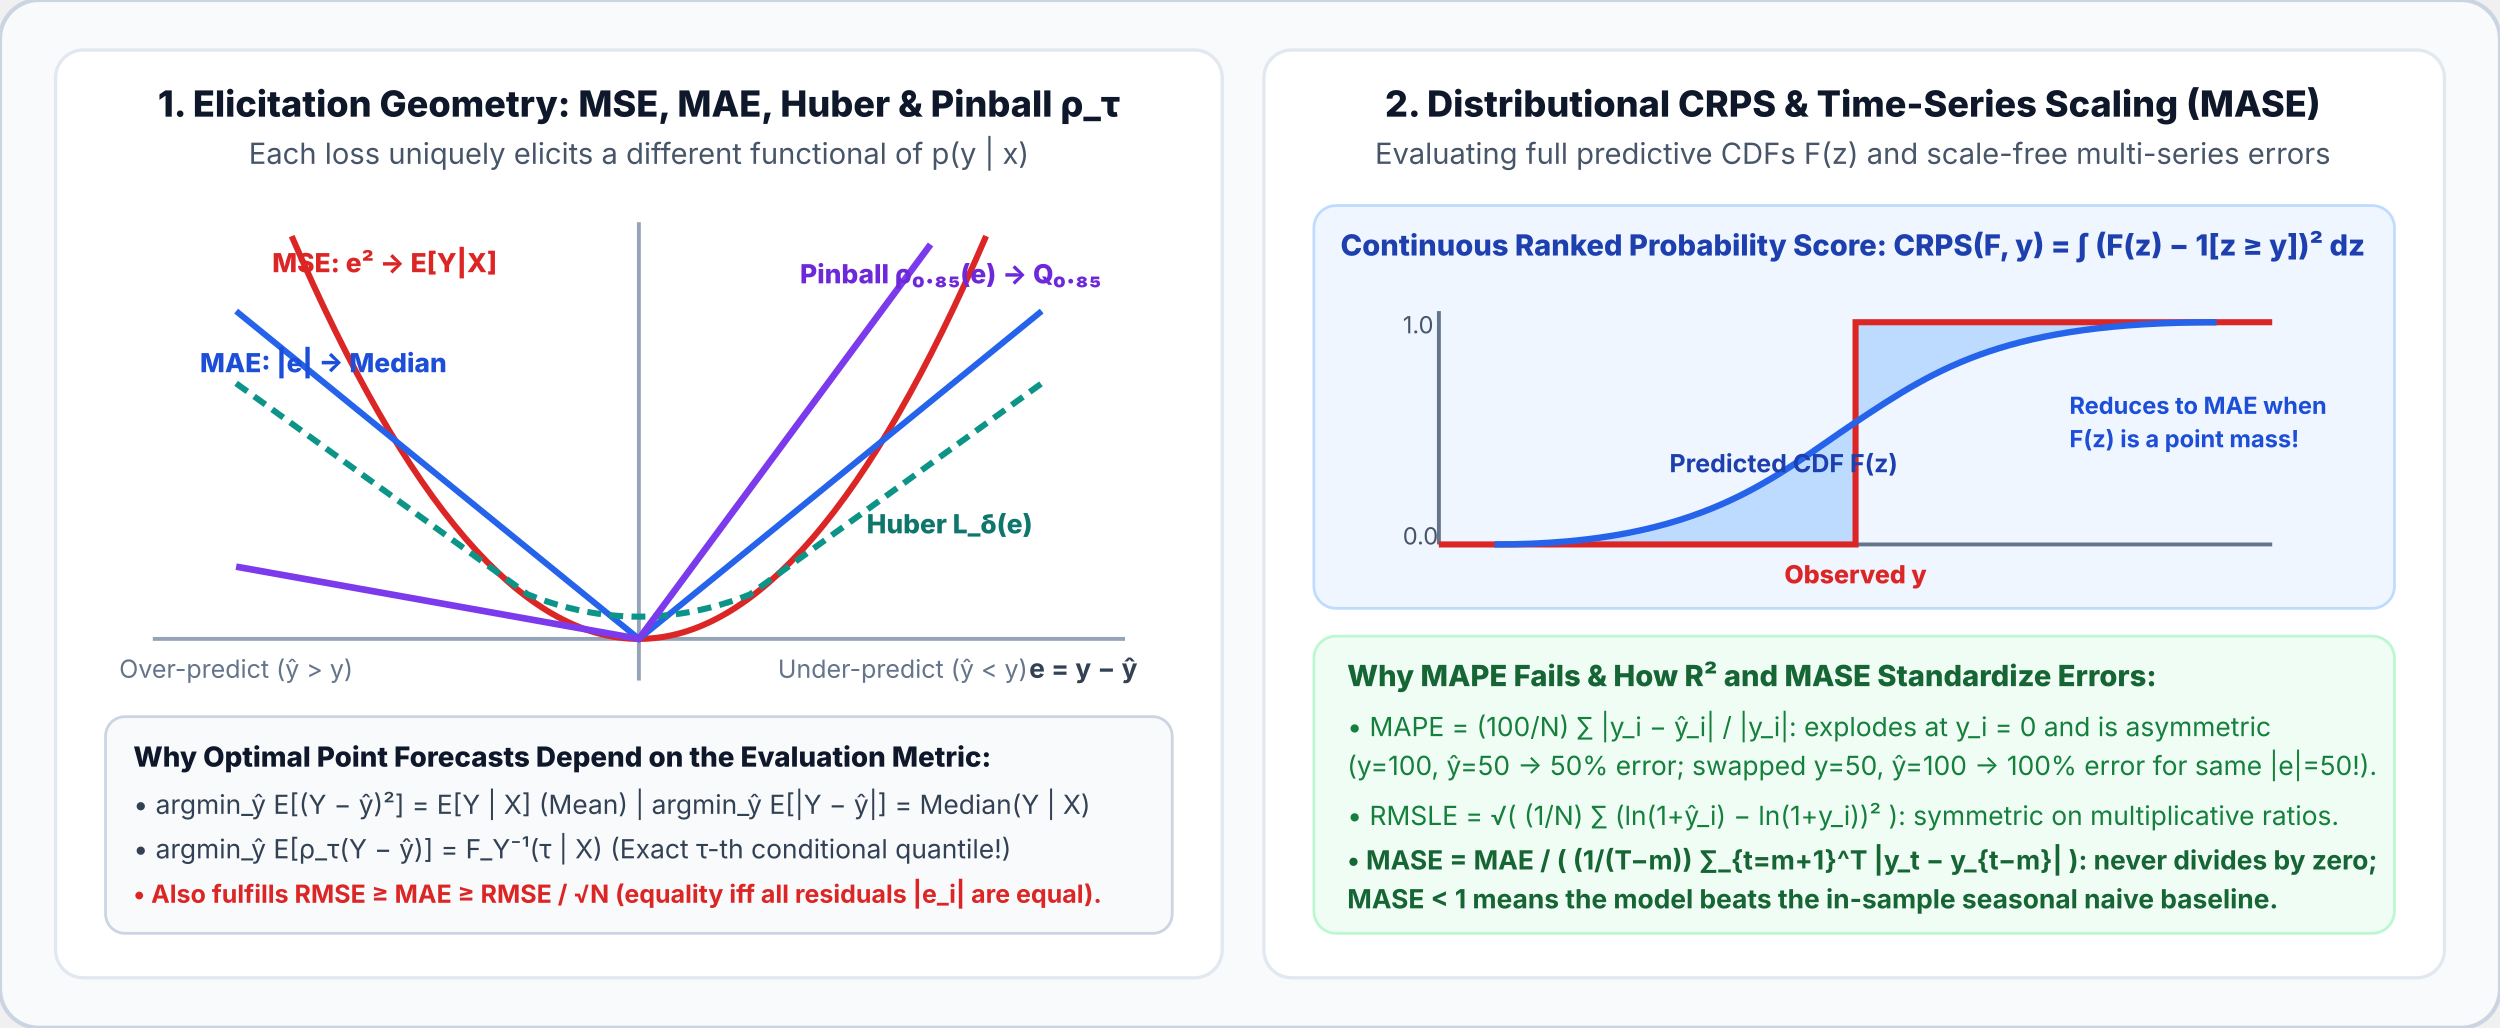
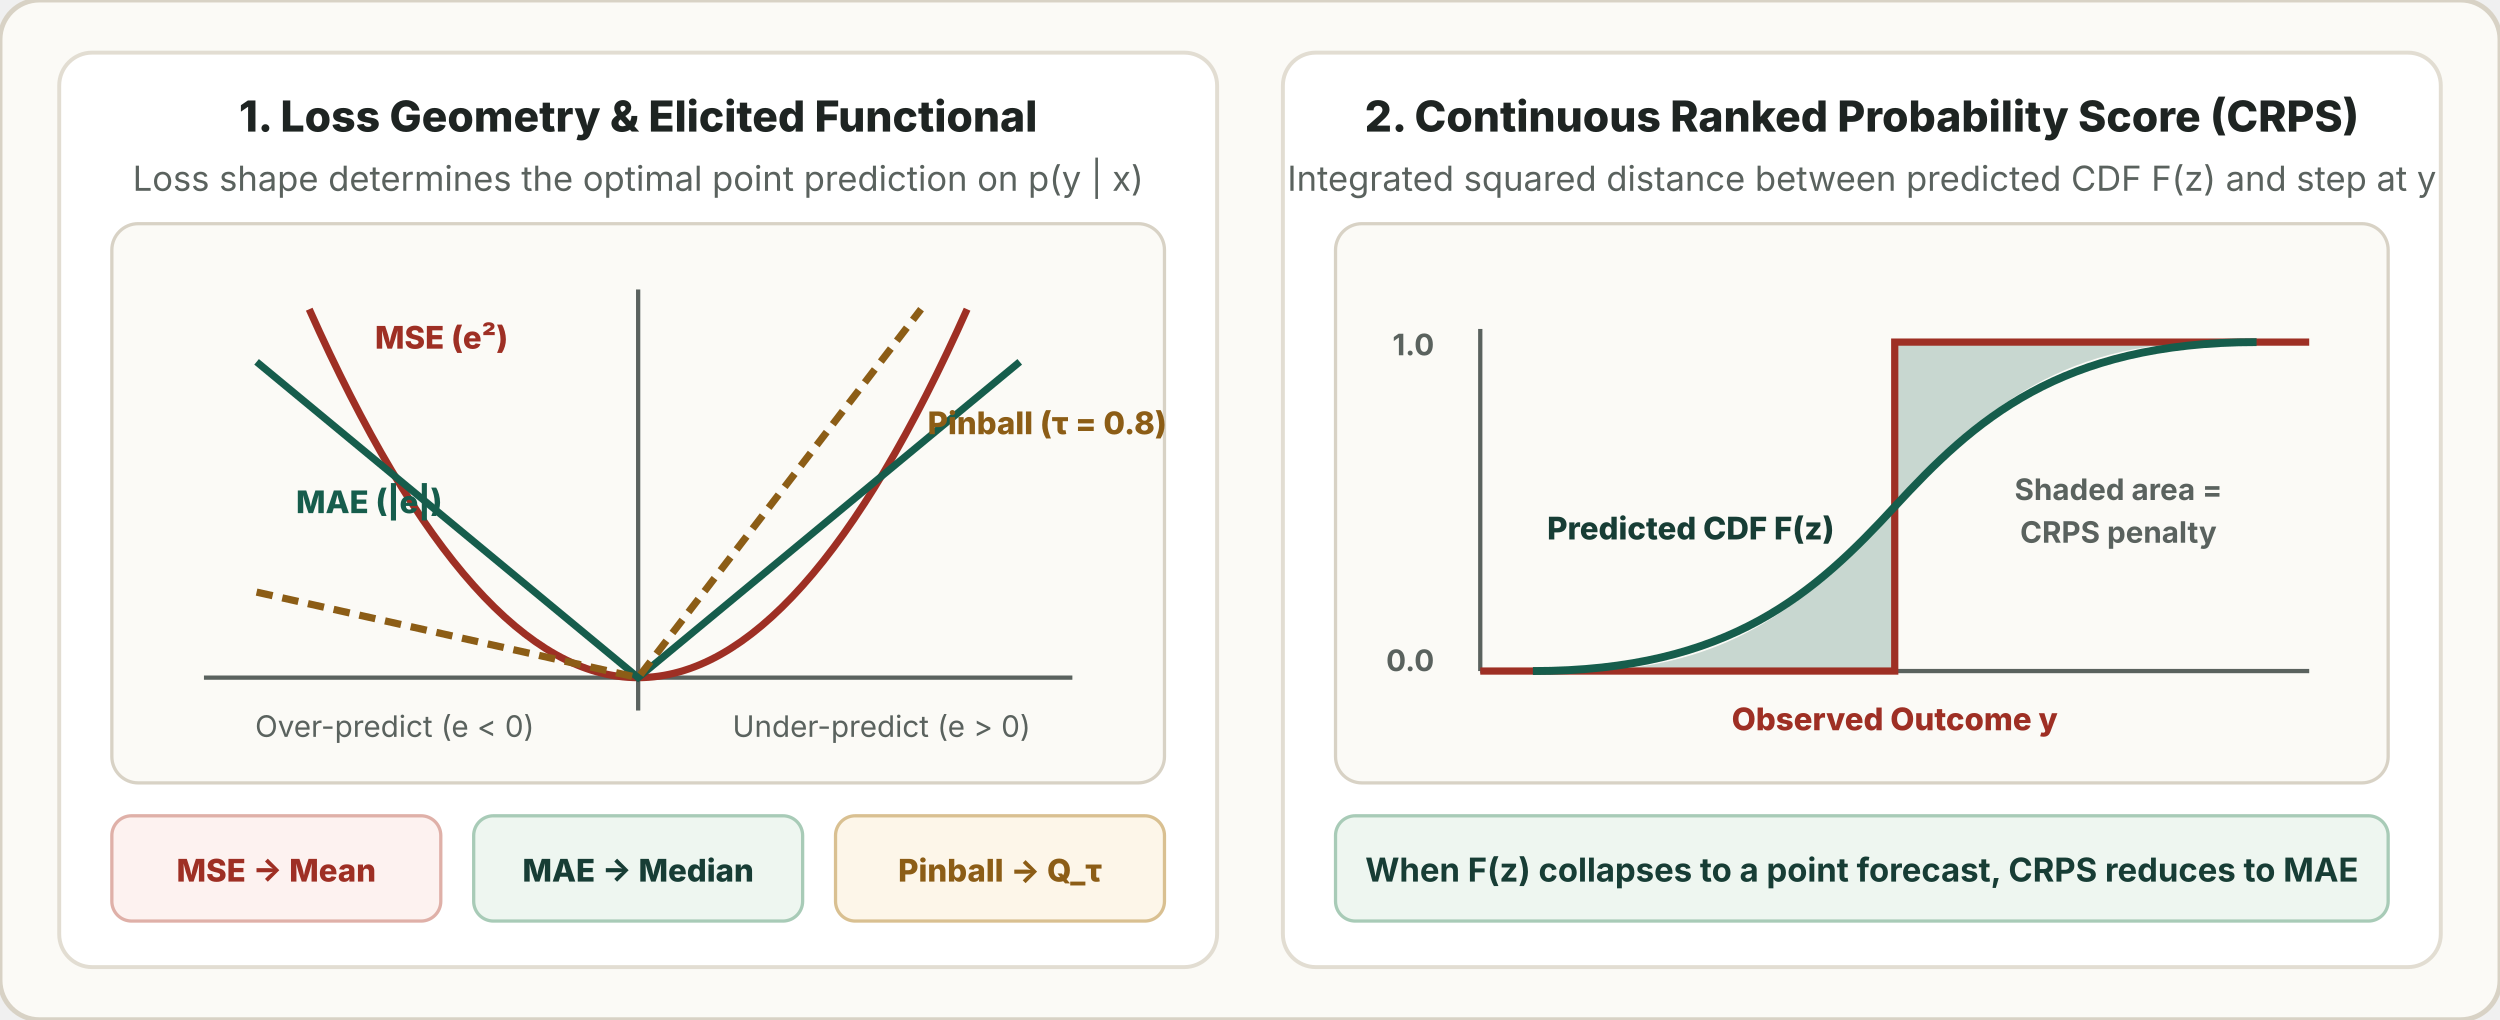
- <svg xmlns="http://www.w3.org/2000/svg" viewBox="0 0 900 370" width="900" height="370" font-family="'Manrope', -apple-system, sans-serif">
-   <rect width="900" height="370" rx="14" fill="#f8fafc" stroke="#cbd5e1" stroke-width="1.5" />
-   <g transform="translate(20, 18)">
-     <rect width="420" height="334" rx="10" fill="#ffffff" stroke="#e2e8f0" stroke-width="1.2" />
-     <text x="210" y="24" text-anchor="middle" font-size="13" font-weight="800" fill="#0f172a">1. Elicitation Geometry: MSE, MAE, Huber &amp; Pinball ρ_τ</text>
-     <text x="210" y="41" text-anchor="middle" font-size="10.5" fill="#475569">Each loss uniquely elicits a different functional of p(y | x)</text>
-     <g transform="translate(210, 212)">
-       <line x1="-175" y1="0" x2="175" y2="0" stroke="#94a3b8" stroke-width="1.4" />
-       <line x1="0" y1="-150" x2="0" y2="15" stroke="#94a3b8" stroke-width="1.4" />
-       <text x="160" y="14" text-anchor="middle" font-size="9.5" font-weight="700" fill="#334155">e = y − ŷ</text>
-       <text x="-145" y="14" text-anchor="middle" font-size="9" fill="#64748b">Over-predict (ŷ &gt; y)</text>
-       <text x="95" y="14" text-anchor="middle" font-size="9" fill="#64748b">Under-predict (ŷ &lt; y)</text>
-       <path d="M -125,-145 Q 0,145 125,-145" fill="none" stroke="#dc2626" stroke-width="2.2" />
-       <text x="-132" y="-132" font-size="9.5" font-weight="800" fill="#dc2626">MSE: e² → E[Y|X]</text>
-       <polyline points="-145,-118 0,0 145,-118" fill="none" stroke="#2563eb" stroke-width="2.2" />
-       <text x="-158" y="-96" font-size="9.5" font-weight="800" fill="#1d4ed8">MAE: |e| → Median</text>
-       <path d="M -145,-92 L -40,-16 Q 0,0 40,-16 L 145,-92" fill="none" stroke="#0d9488" stroke-width="2.2" stroke-dasharray="5,3" />
-       <text x="82" y="-38" font-size="9.5" font-weight="800" fill="#0f766e">Huber L_δ(e)</text>
-       <polyline points="-145,-26 0,0 105,-142" fill="none" stroke="#7c3aed" stroke-width="2.4" />
-       <text x="58" y="-128" font-size="9.5" font-weight="800" fill="#6d28d9">Pinball ρ₀.₈₅(e) → Q₀.₈₅</text>
+ <svg xmlns="http://www.w3.org/2000/svg" viewBox="0 0 760 310" width="760" height="310" font-family="'Manrope', -apple-system, sans-serif">
+   <rect width="760" height="310" rx="12" fill="#fbfaf6" stroke="#d8d2c5" stroke-width="1.5" />
+   <g transform="translate(18, 16)">
+     <rect width="352" height="278" rx="10" fill="#ffffff" stroke="#e2ddd2" stroke-width="1.2" />
+     <text x="176" y="24" text-anchor="middle" font-size="13" font-weight="800" fill="#1e2422">1. Loss Geometry &amp; Elicited Functional</text>
+     <text x="176" y="42" text-anchor="middle" font-size="10.5" fill="#5a625e">Loss shape determines the optimal point prediction on p(y | x)</text>
+     <g transform="translate(16, 52)">
+       <rect width="320" height="170" rx="8" fill="#fbfaf6" stroke="#d8d2c5" />
+       <line x1="28" y1="138" x2="292" y2="138" stroke="#5a625e" stroke-width="1.3" />
+       <line x1="160" y1="20" x2="160" y2="148" stroke="#5a625e" stroke-width="1.3" />
+       <text x="86" y="156" text-anchor="middle" font-size="9" fill="#5a625e">Over-predict (e &lt; 0)</text>
+       <text x="234" y="156" text-anchor="middle" font-size="9" fill="#5a625e">Under-predict (e &gt; 0)</text>
+       <path d="M 60,26 Q 160,250 260,26" fill="none" stroke="#9e2f24" stroke-width="2.2" />
+       <text x="80" y="38" font-size="9.5" font-weight="800" fill="#9e2f24">MSE (e²)</text>
+       <polyline points="44,42 160,138 276,42" fill="none" stroke="#165d4c" stroke-width="2.2" />
+       <text x="56" y="88" font-size="9.5" font-weight="800" fill="#165d4c">MAE (|e|)</text>
+       <polyline points="44,112 160,138 246,26" fill="none" stroke="#8c5d16" stroke-width="2.2" stroke-dasharray="5,3" />
+       <text x="248" y="64" font-size="9.5" font-weight="800" fill="#8c5d16">Pinball (τ = 0.8)</text>
    </g>
-     <g transform="translate(18, 240)">
-       <rect width="384" height="78" rx="7" fill="#f8fafc" stroke="#cbd5e1" />
-       <text x="10" y="18" font-size="10" font-weight="800" fill="#0f172a">Why Optimal Point Forecasts Depend on the Evaluation Metric:</text>
-       <text x="10" y="35" font-size="9.5" fill="#334155">• argmin_ŷ E[(Y − ŷ)²] = E[Y | X] (Mean)   |   argmin_ŷ E[|Y − ŷ|] = Median(Y | X)</text>
-       <text x="10" y="51" font-size="9.5" fill="#334155">• argmin_ŷ E[ρ_τ(Y − ŷ)] = F_Y⁻¹(τ | X) (Exact τ-th conditional quantile!)</text>
-       <text x="10" y="67" font-size="9" font-weight="700" fill="#dc2626">• Also fulfills RMSE ≥ MAE ≥ RMSE / √N (equality iff all residuals |e_i| are equal).</text>
+     <g transform="translate(16, 232)">
+       <rect x="0" y="0" width="100" height="32" rx="6" fill="#fdf2f0" stroke="#dfb0a8" />
+       <text x="50" y="20" text-anchor="middle" font-size="9.5" font-weight="800" fill="#9e2f24">MSE → Mean</text>
+       <rect x="110" y="0" width="100" height="32" rx="6" fill="#eef6f0" stroke="#a8cbb7" />
+       <text x="160" y="20" text-anchor="middle" font-size="9.5" font-weight="800" fill="#173d35">MAE → Median</text>
+       <rect x="220" y="0" width="100" height="32" rx="6" fill="#fdf6e9" stroke="#d9c091" />
+       <text x="270" y="20" text-anchor="middle" font-size="9.5" font-weight="800" fill="#8c5d16">Pinball → Q_τ</text>
    </g>
  </g>
-   <g transform="translate(455, 18)">
-     <rect width="425" height="334" rx="10" fill="#ffffff" stroke="#e2e8f0" stroke-width="1.2" />
-     <text x="212" y="24" text-anchor="middle" font-size="13" font-weight="800" fill="#0f172a">2. Distributional CRPS &amp; Time-Series Scaling (MASE)</text>
-     <text x="212" y="41" text-anchor="middle" font-size="10.5" fill="#475569">Evaluating full predictive CDFs F(z) and scale-free multi-series errors</text>
-     <g transform="translate(18, 56)">
-       <rect width="389" height="145" rx="8" fill="#eff6ff" stroke="#bfdbfe" />
-       <text x="194" y="18" text-anchor="middle" font-size="10.5" font-weight="800" fill="#1e40af">Continuous Ranked Probability Score: CRPS(F, y) = ∫ (F(z) − 1[z ≥ y])² dz</text>
-       <line x1="45" y1="122" x2="345" y2="122" stroke="#64748b" stroke-width="1.4" />
-       <line x1="45" y1="38" x2="45" y2="122" stroke="#64748b" stroke-width="1.4" />
-       <text x="32" y="46" font-size="8.5" fill="#475569">1.0</text>
-       <text x="32" y="122" font-size="8.5" fill="#475569">0.0</text>
-       <path d="M 85,122 C 145,120 170,95 195,78 L 195,122 Z" fill="#93c5fd" fill-opacity="0.55" />
-       <path d="M 195,42 L 195,78 C 220,60 250,44 315,42 Z" fill="#93c5fd" fill-opacity="0.55" />
-       <polyline points="45,122 195,122 195,42 345,42" fill="none" stroke="#dc2626" stroke-width="2.2" />
-       <text x="195" y="136" text-anchor="middle" font-size="9" font-weight="800" fill="#dc2626">Observed y</text>
-       <path d="M 65,122 C 140,122 165,98 195,78 C 225,58 250,42 325,42" fill="none" stroke="#2563eb" stroke-width="2.3" />
-       <text x="128" y="96" font-size="9" font-weight="700" fill="#1e40af">Predicted CDF F(z)</text>
-       <text x="272" y="75" font-size="8.5" font-weight="700" fill="#1d4ed8">Reduces to MAE when</text>
-       <text x="272" y="87" font-size="8.5" font-weight="700" fill="#1d4ed8">F(z) is a point mass!</text>
+   <g transform="translate(390, 16)">
+     <rect width="352" height="278" rx="10" fill="#ffffff" stroke="#e2ddd2" stroke-width="1.2" />
+     <text x="176" y="24" text-anchor="middle" font-size="13" font-weight="800" fill="#1e2422">2. Continuous Ranked Probability Score (CRPS)</text>
+     <text x="176" y="42" text-anchor="middle" font-size="10.5" fill="#5a625e">Integrated squared distance between predicted CDF F(z) and step at y</text>
+     <g transform="translate(16, 52)">
+       <rect width="320" height="170" rx="8" fill="#fbfaf6" stroke="#d8d2c5" />
+       <line x1="44" y1="136" x2="296" y2="136" stroke="#5a625e" stroke-width="1.3" />
+       <line x1="44" y1="32" x2="44" y2="136" stroke="#5a625e" stroke-width="1.3" />
+       <text x="30" y="40" text-anchor="end" font-size="9" font-weight="700" fill="#5a625e">1.0</text>
+       <text x="30" y="136" text-anchor="end" font-size="9" font-weight="700" fill="#5a625e">0.0</text>
+       <path d="M 76,136 C 125,135 148,110 170,86 L 170,136 Z" fill="#165d4c" fill-opacity="0.22" />
+       <path d="M 170,36 L 170,86 C 192,62 215,37 264,36 Z" fill="#165d4c" fill-opacity="0.22" />
+       <polyline points="44,136 170,136 170,36 296,36" fill="none" stroke="#9e2f24" stroke-width="2.2" />
+       <text x="170" y="154" text-anchor="middle" font-size="9.5" font-weight="800" fill="#9e2f24">Observed Outcome y</text>
+       <path d="M 60,136 C 120,136 146,112 170,86 C 194,60 220,36 280,36" fill="none" stroke="#165d4c" stroke-width="2.4" />
+       <text x="108" y="96" text-anchor="middle" font-size="9.5" font-weight="800" fill="#173d35">Predicted CDF F(z)</text>
+       <text x="238" y="84" text-anchor="middle" font-size="9" font-weight="700" fill="#5a625e">Shaded area =</text>
+       <text x="238" y="97" text-anchor="middle" font-size="9" font-weight="700" fill="#5a625e">CRPS penalty</text>
    </g>
-     <g transform="translate(18, 211)">
-       <rect width="389" height="107" rx="8" fill="#f0fdf4" stroke="#bbf7d0" />
-       <text x="12" y="18" font-size="10.5" font-weight="800" fill="#166534">Why MAPE Fails &amp; How R² and MASE Standardize Errors:</text>
-       <text x="12" y="36" font-size="9.5" fill="#15803d">• MAPE = (100/N) ∑ |y_i − ŷ_i| / |y_i|: explodes at y_i = 0 and is asymmetric</text>
-       <text x="12" y="50" font-size="9.5" fill="#15803d">  (y=100, ŷ=50 → 50% error; swapped y=50, ŷ=100 → 100% error for same |e|=50!).</text>
-       <text x="12" y="68" font-size="9.5" fill="#15803d">• RMSLE = √( (1/N) ∑ (ln(1+ŷ_i) − ln(1+y_i))² ): symmetric on multiplicative ratios.</text>
-       <text x="12" y="84" font-size="9.5" font-weight="700" fill="#166534">• MASE = MAE / ( (1/(T−m)) ∑_{t=m+1}^T |y_t − y_{t−m}| ): never divides by zero;</text>
-       <text x="12" y="98" font-size="9.5" font-weight="700" fill="#166534">  MASE &lt; 1 means the model beats the in-sample seasonal naive baseline.</text>
-     </g>
+     <rect x="16" y="232" width="320" height="32" rx="6" fill="#eef6f0" stroke="#a8cbb7" />
+     <text x="176" y="252" text-anchor="middle" font-size="10" font-weight="700" fill="#173d35">When F(z) collapses to a point forecast, CRPS reduces to MAE</text>
  </g>
</svg>
